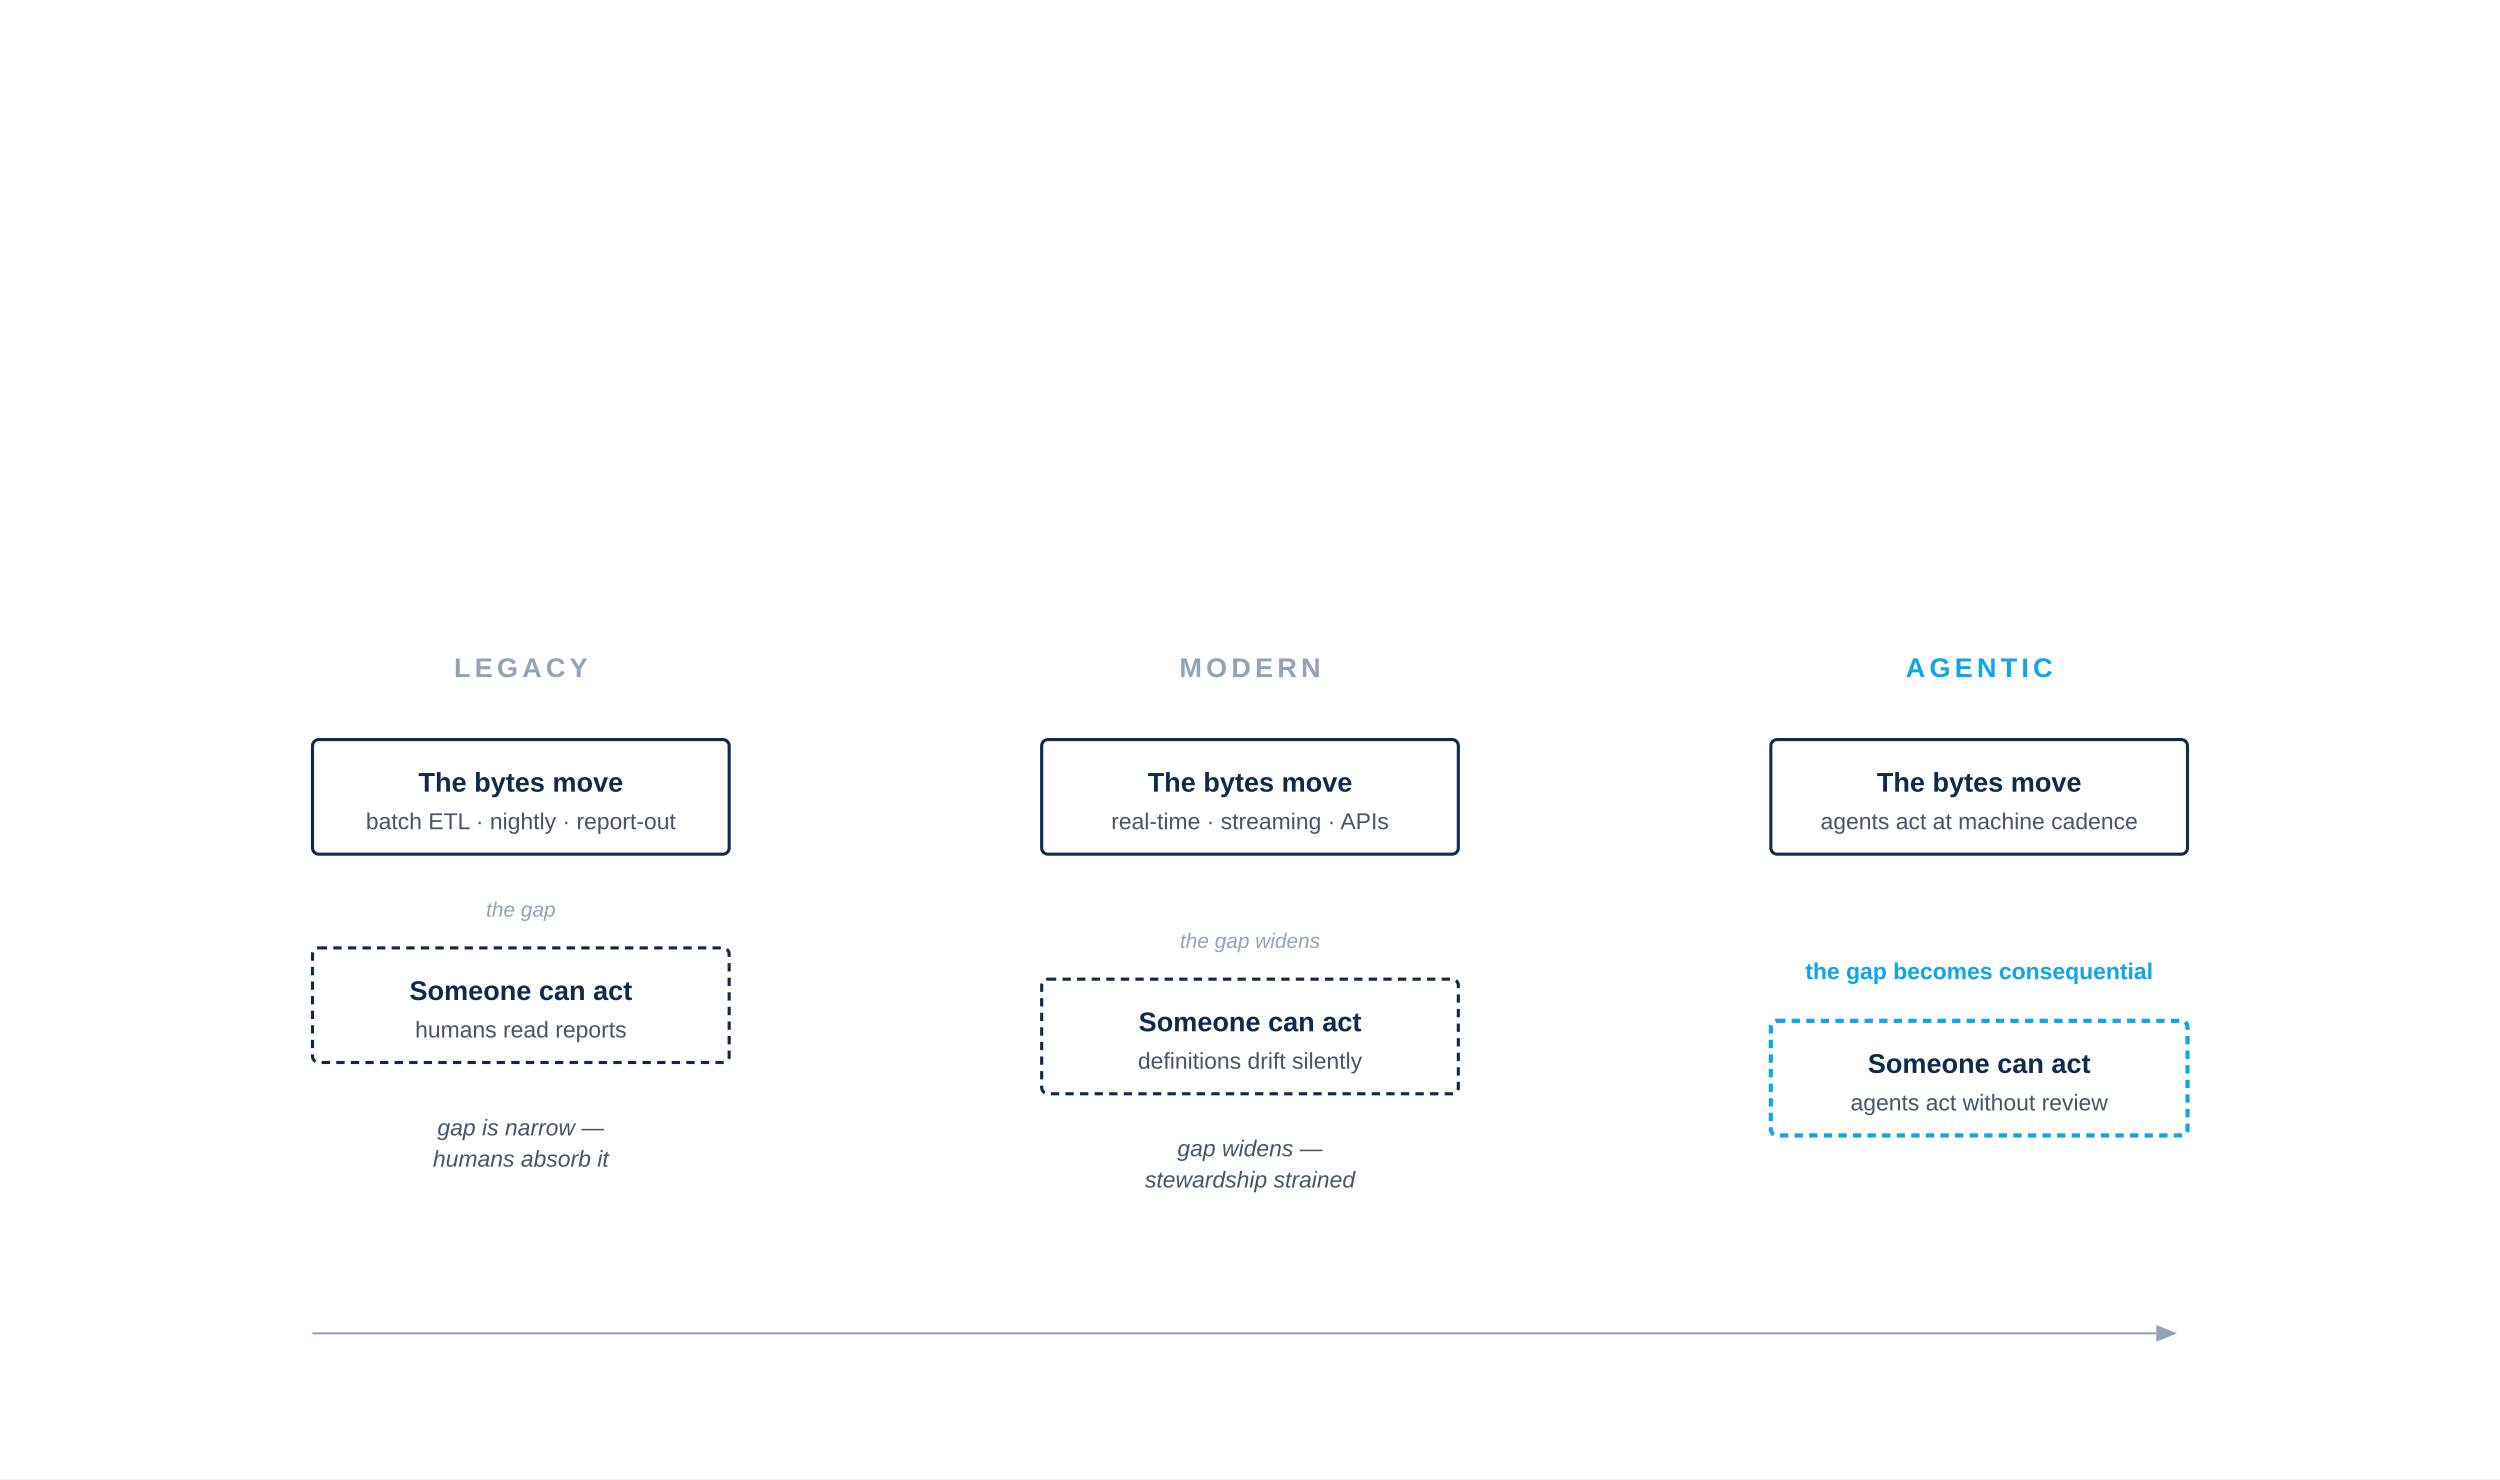
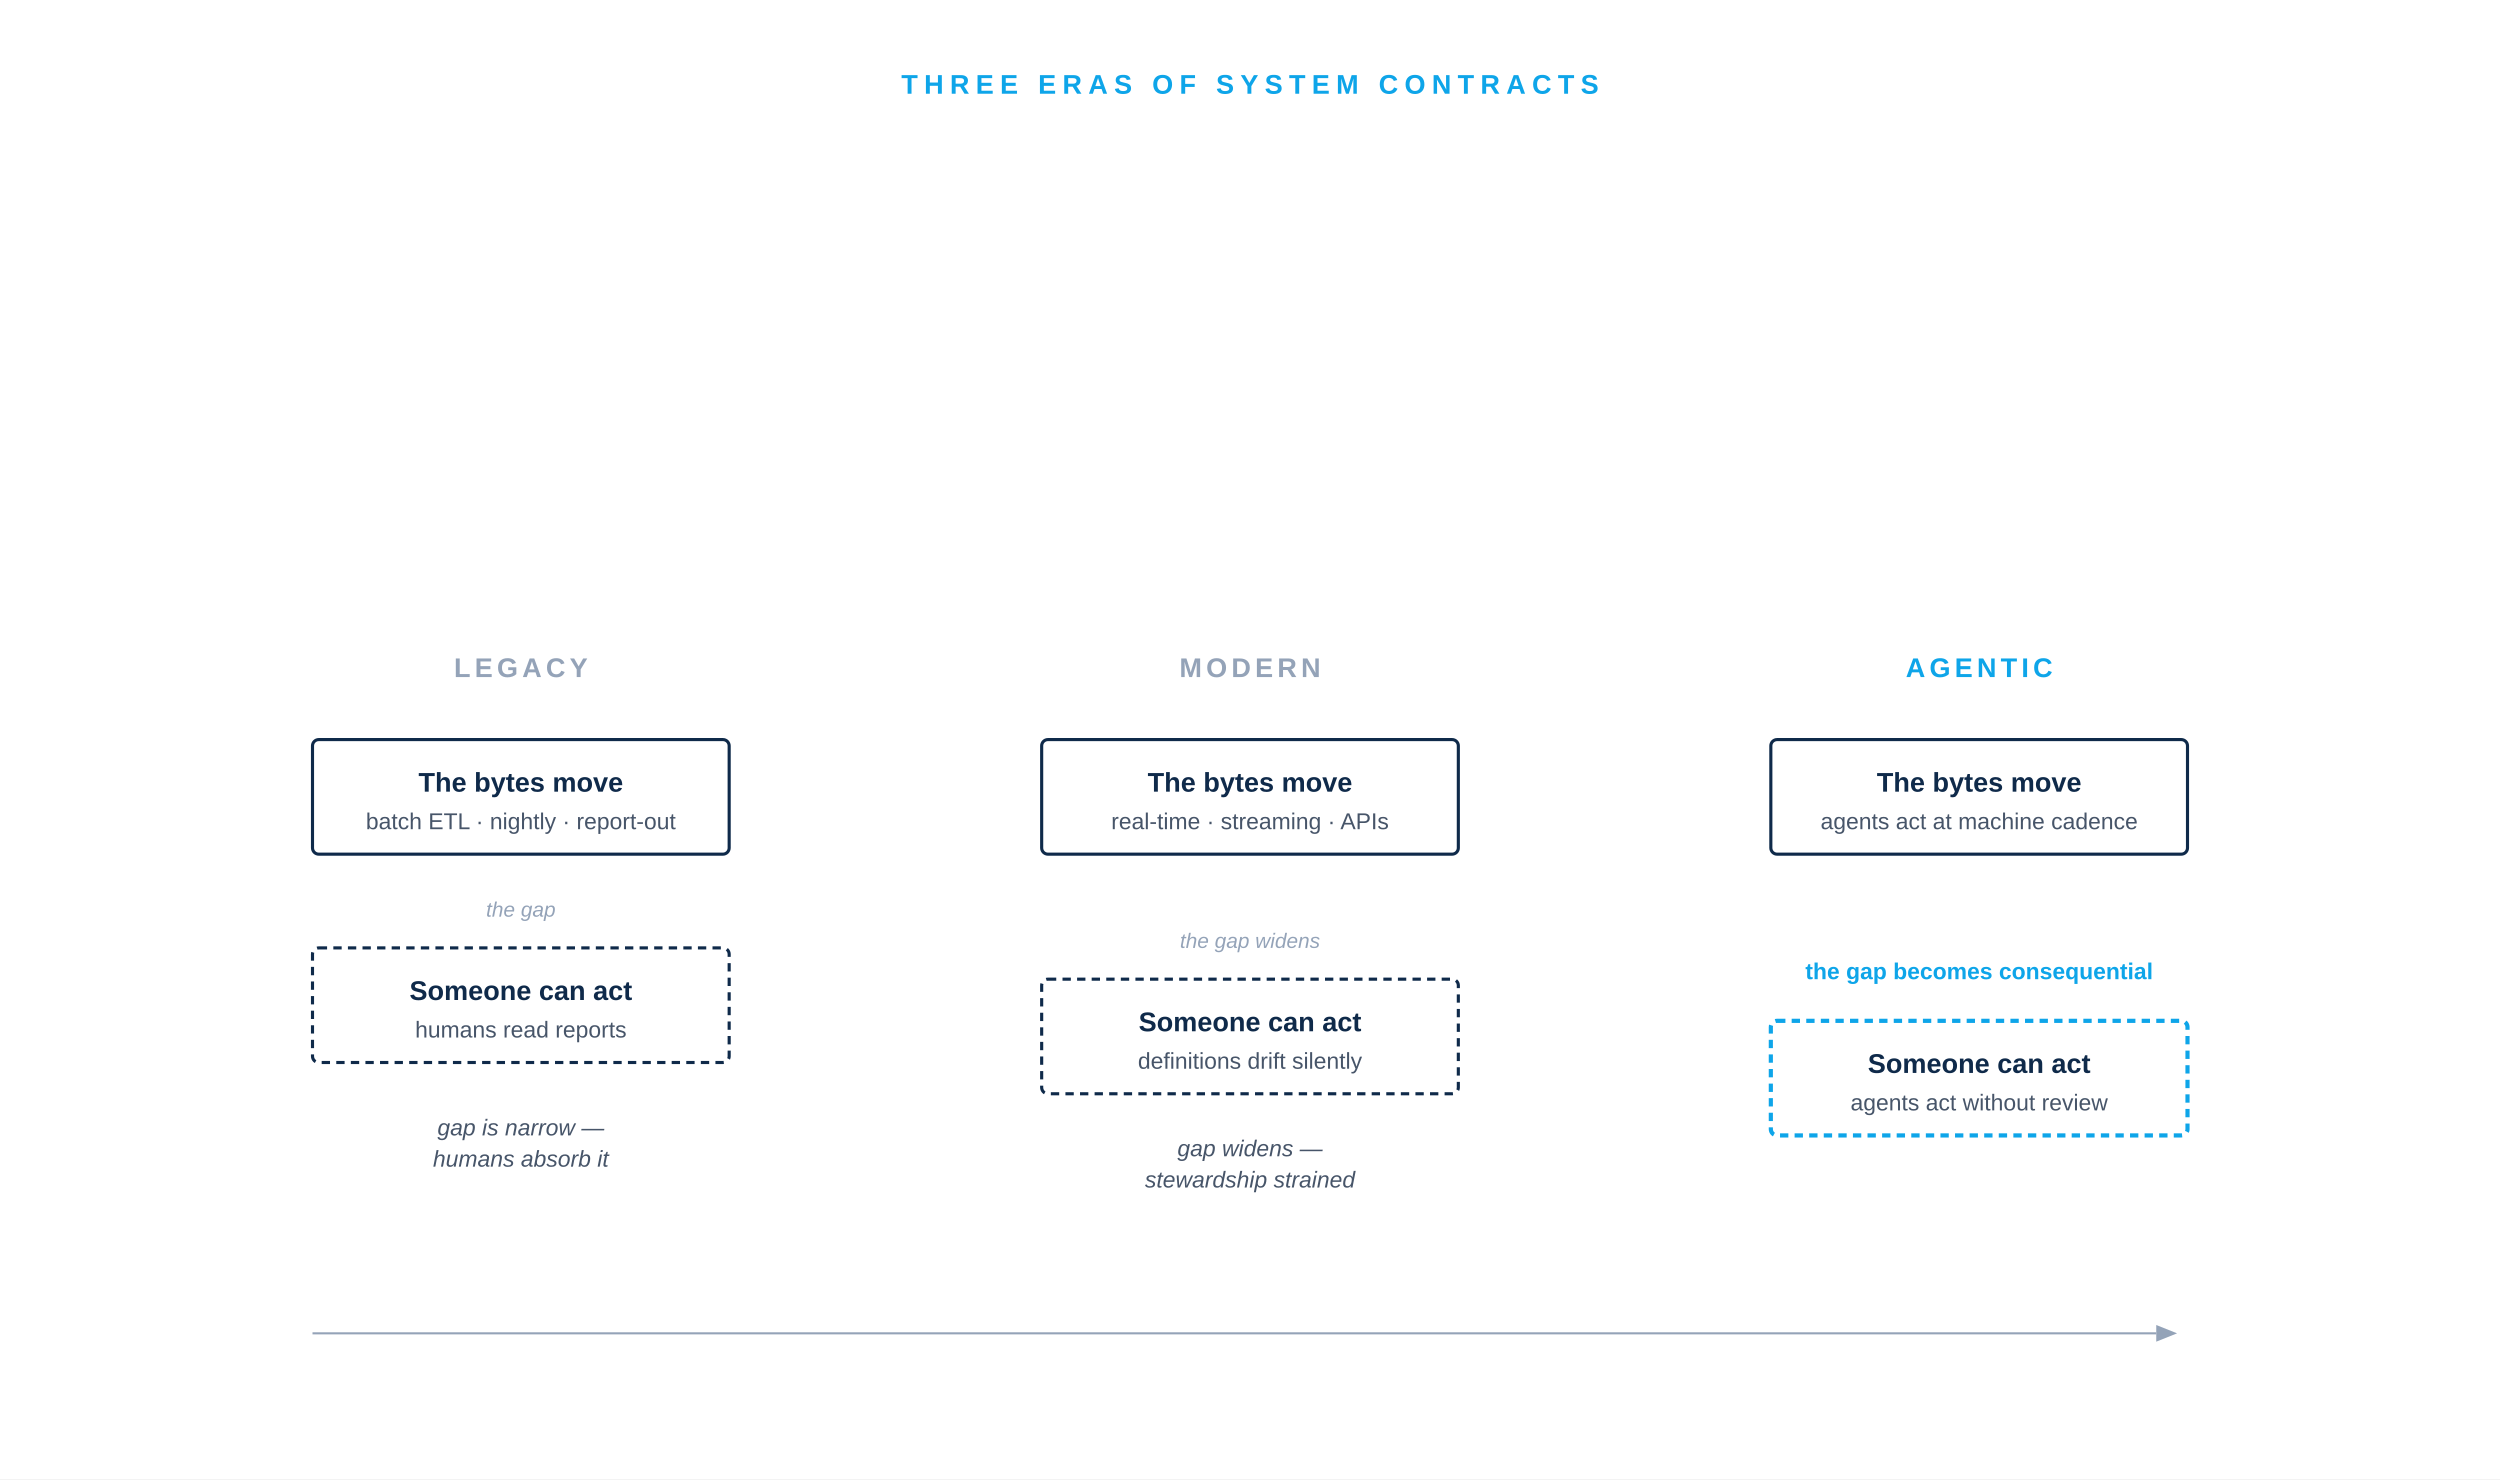
<svg xmlns="http://www.w3.org/2000/svg" viewBox="0 -110 1200 710" role="img">
  <rect x="0" y="-110" width="1200" height="710" fill="#FFFFFF" />
+   <text x="600" y="-65" font-family="-apple-system, BlinkMacSystemFont, 'Helvetica Neue', Arial, sans-serif" font-size="13" font-weight="600" fill="#0EA5E9" letter-spacing="3" text-anchor="middle">THREE ERAS OF SYSTEM CONTRACTS</text>
  <text x="250" y="215" font-family="-apple-system, BlinkMacSystemFont, 'Helvetica Neue', Arial, sans-serif" font-size="13" font-weight="600" letter-spacing="2" fill="#94A3B8" text-anchor="middle">LEGACY</text>
  <text x="600" y="215" font-family="-apple-system, BlinkMacSystemFont, 'Helvetica Neue', Arial, sans-serif" font-size="13" font-weight="600" letter-spacing="2" fill="#94A3B8" text-anchor="middle">MODERN</text>
  <text x="950" y="215" font-family="-apple-system, BlinkMacSystemFont, 'Helvetica Neue', Arial, sans-serif" font-size="13" font-weight="600" letter-spacing="2" fill="#0EA5E9" text-anchor="middle">AGENTIC</text>
  <g>
    <rect x="150" y="245" width="200" height="55" fill="none" stroke="#0F2A4A" stroke-width="1.5" rx="3" />
    <text x="250" y="270" font-family="-apple-system, BlinkMacSystemFont, 'Helvetica Neue', Arial, sans-serif" font-size="13" font-weight="600" fill="#0F2A4A" text-anchor="middle">The bytes move</text>
    <text x="250" y="288" font-family="-apple-system, BlinkMacSystemFont, 'Helvetica Neue', Arial, sans-serif" font-size="11" fill="#475569" text-anchor="middle">batch ETL · nightly · report-out</text>
    <text x="250" y="330" font-family="-apple-system, BlinkMacSystemFont, 'Helvetica Neue', Arial, sans-serif" font-size="10" fill="#94A3B8" text-anchor="middle" font-style="italic">the gap</text>
    <rect x="150" y="345" width="200" height="55" fill="none" stroke="#0F2A4A" stroke-width="1.5" stroke-dasharray="4 3" rx="3" />
    <text x="250" y="370" font-family="-apple-system, BlinkMacSystemFont, 'Helvetica Neue', Arial, sans-serif" font-size="13" font-weight="600" fill="#0F2A4A" text-anchor="middle">Someone can act</text>
    <text x="250" y="388" font-family="-apple-system, BlinkMacSystemFont, 'Helvetica Neue', Arial, sans-serif" font-size="11" fill="#475569" text-anchor="middle">humans read reports</text>
    <text x="250" y="435" font-family="-apple-system, BlinkMacSystemFont, 'Helvetica Neue', Arial, sans-serif" font-size="11" fill="#475569" text-anchor="middle" font-style="italic">gap is narrow —</text>
    <text x="250" y="450" font-family="-apple-system, BlinkMacSystemFont, 'Helvetica Neue', Arial, sans-serif" font-size="11" fill="#475569" text-anchor="middle" font-style="italic">humans absorb it</text>
  </g>
  <g>
    <rect x="500" y="245" width="200" height="55" fill="none" stroke="#0F2A4A" stroke-width="1.5" rx="3" />
    <text x="600" y="270" font-family="-apple-system, BlinkMacSystemFont, 'Helvetica Neue', Arial, sans-serif" font-size="13" font-weight="600" fill="#0F2A4A" text-anchor="middle">The bytes move</text>
    <text x="600" y="288" font-family="-apple-system, BlinkMacSystemFont, 'Helvetica Neue', Arial, sans-serif" font-size="11" fill="#475569" text-anchor="middle">real-time · streaming · APIs</text>
    <text x="600" y="345" font-family="-apple-system, BlinkMacSystemFont, 'Helvetica Neue', Arial, sans-serif" font-size="10" fill="#94A3B8" text-anchor="middle" font-style="italic">the gap widens</text>
    <rect x="500" y="360" width="200" height="55" fill="none" stroke="#0F2A4A" stroke-width="1.5" stroke-dasharray="4 3" rx="3" />
    <text x="600" y="385" font-family="-apple-system, BlinkMacSystemFont, 'Helvetica Neue', Arial, sans-serif" font-size="13" font-weight="600" fill="#0F2A4A" text-anchor="middle">Someone can act</text>
    <text x="600" y="403" font-family="-apple-system, BlinkMacSystemFont, 'Helvetica Neue', Arial, sans-serif" font-size="11" fill="#475569" text-anchor="middle">definitions drift silently</text>
    <text x="600" y="445" font-family="-apple-system, BlinkMacSystemFont, 'Helvetica Neue', Arial, sans-serif" font-size="11" fill="#475569" text-anchor="middle" font-style="italic">gap widens —</text>
    <text x="600" y="460" font-family="-apple-system, BlinkMacSystemFont, 'Helvetica Neue', Arial, sans-serif" font-size="11" fill="#475569" text-anchor="middle" font-style="italic">stewardship strained</text>
  </g>
  <g>
    <rect x="850" y="245" width="200" height="55" fill="none" stroke="#0F2A4A" stroke-width="1.5" rx="3" />
    <text x="950" y="270" font-family="-apple-system, BlinkMacSystemFont, 'Helvetica Neue', Arial, sans-serif" font-size="13" font-weight="600" fill="#0F2A4A" text-anchor="middle">The bytes move</text>
    <text x="950" y="288" font-family="-apple-system, BlinkMacSystemFont, 'Helvetica Neue', Arial, sans-serif" font-size="11" fill="#475569" text-anchor="middle">agents act at machine cadence</text>
    <text x="950" y="360" font-family="-apple-system, BlinkMacSystemFont, 'Helvetica Neue', Arial, sans-serif" font-size="11" fill="#0EA5E9" text-anchor="middle" font-weight="600">the gap becomes consequential</text>
    <rect x="850" y="380" width="200" height="55" fill="none" stroke="#0EA5E9" stroke-width="2" stroke-dasharray="4 3" rx="3" />
    <text x="950" y="405" font-family="-apple-system, BlinkMacSystemFont, 'Helvetica Neue', Arial, sans-serif" font-size="13" font-weight="600" fill="#0F2A4A" text-anchor="middle">Someone can act</text>
    <text x="950" y="423" font-family="-apple-system, BlinkMacSystemFont, 'Helvetica Neue', Arial, sans-serif" font-size="11" fill="#475569" text-anchor="middle">agents act without review</text>
  </g>
  <line x1="150" y1="530" x2="1035" y2="530" stroke="#94A3B8" stroke-width="1" />
  <polygon points="1035,526 1045,530 1035,534" fill="#94A3B8" />
</svg>
